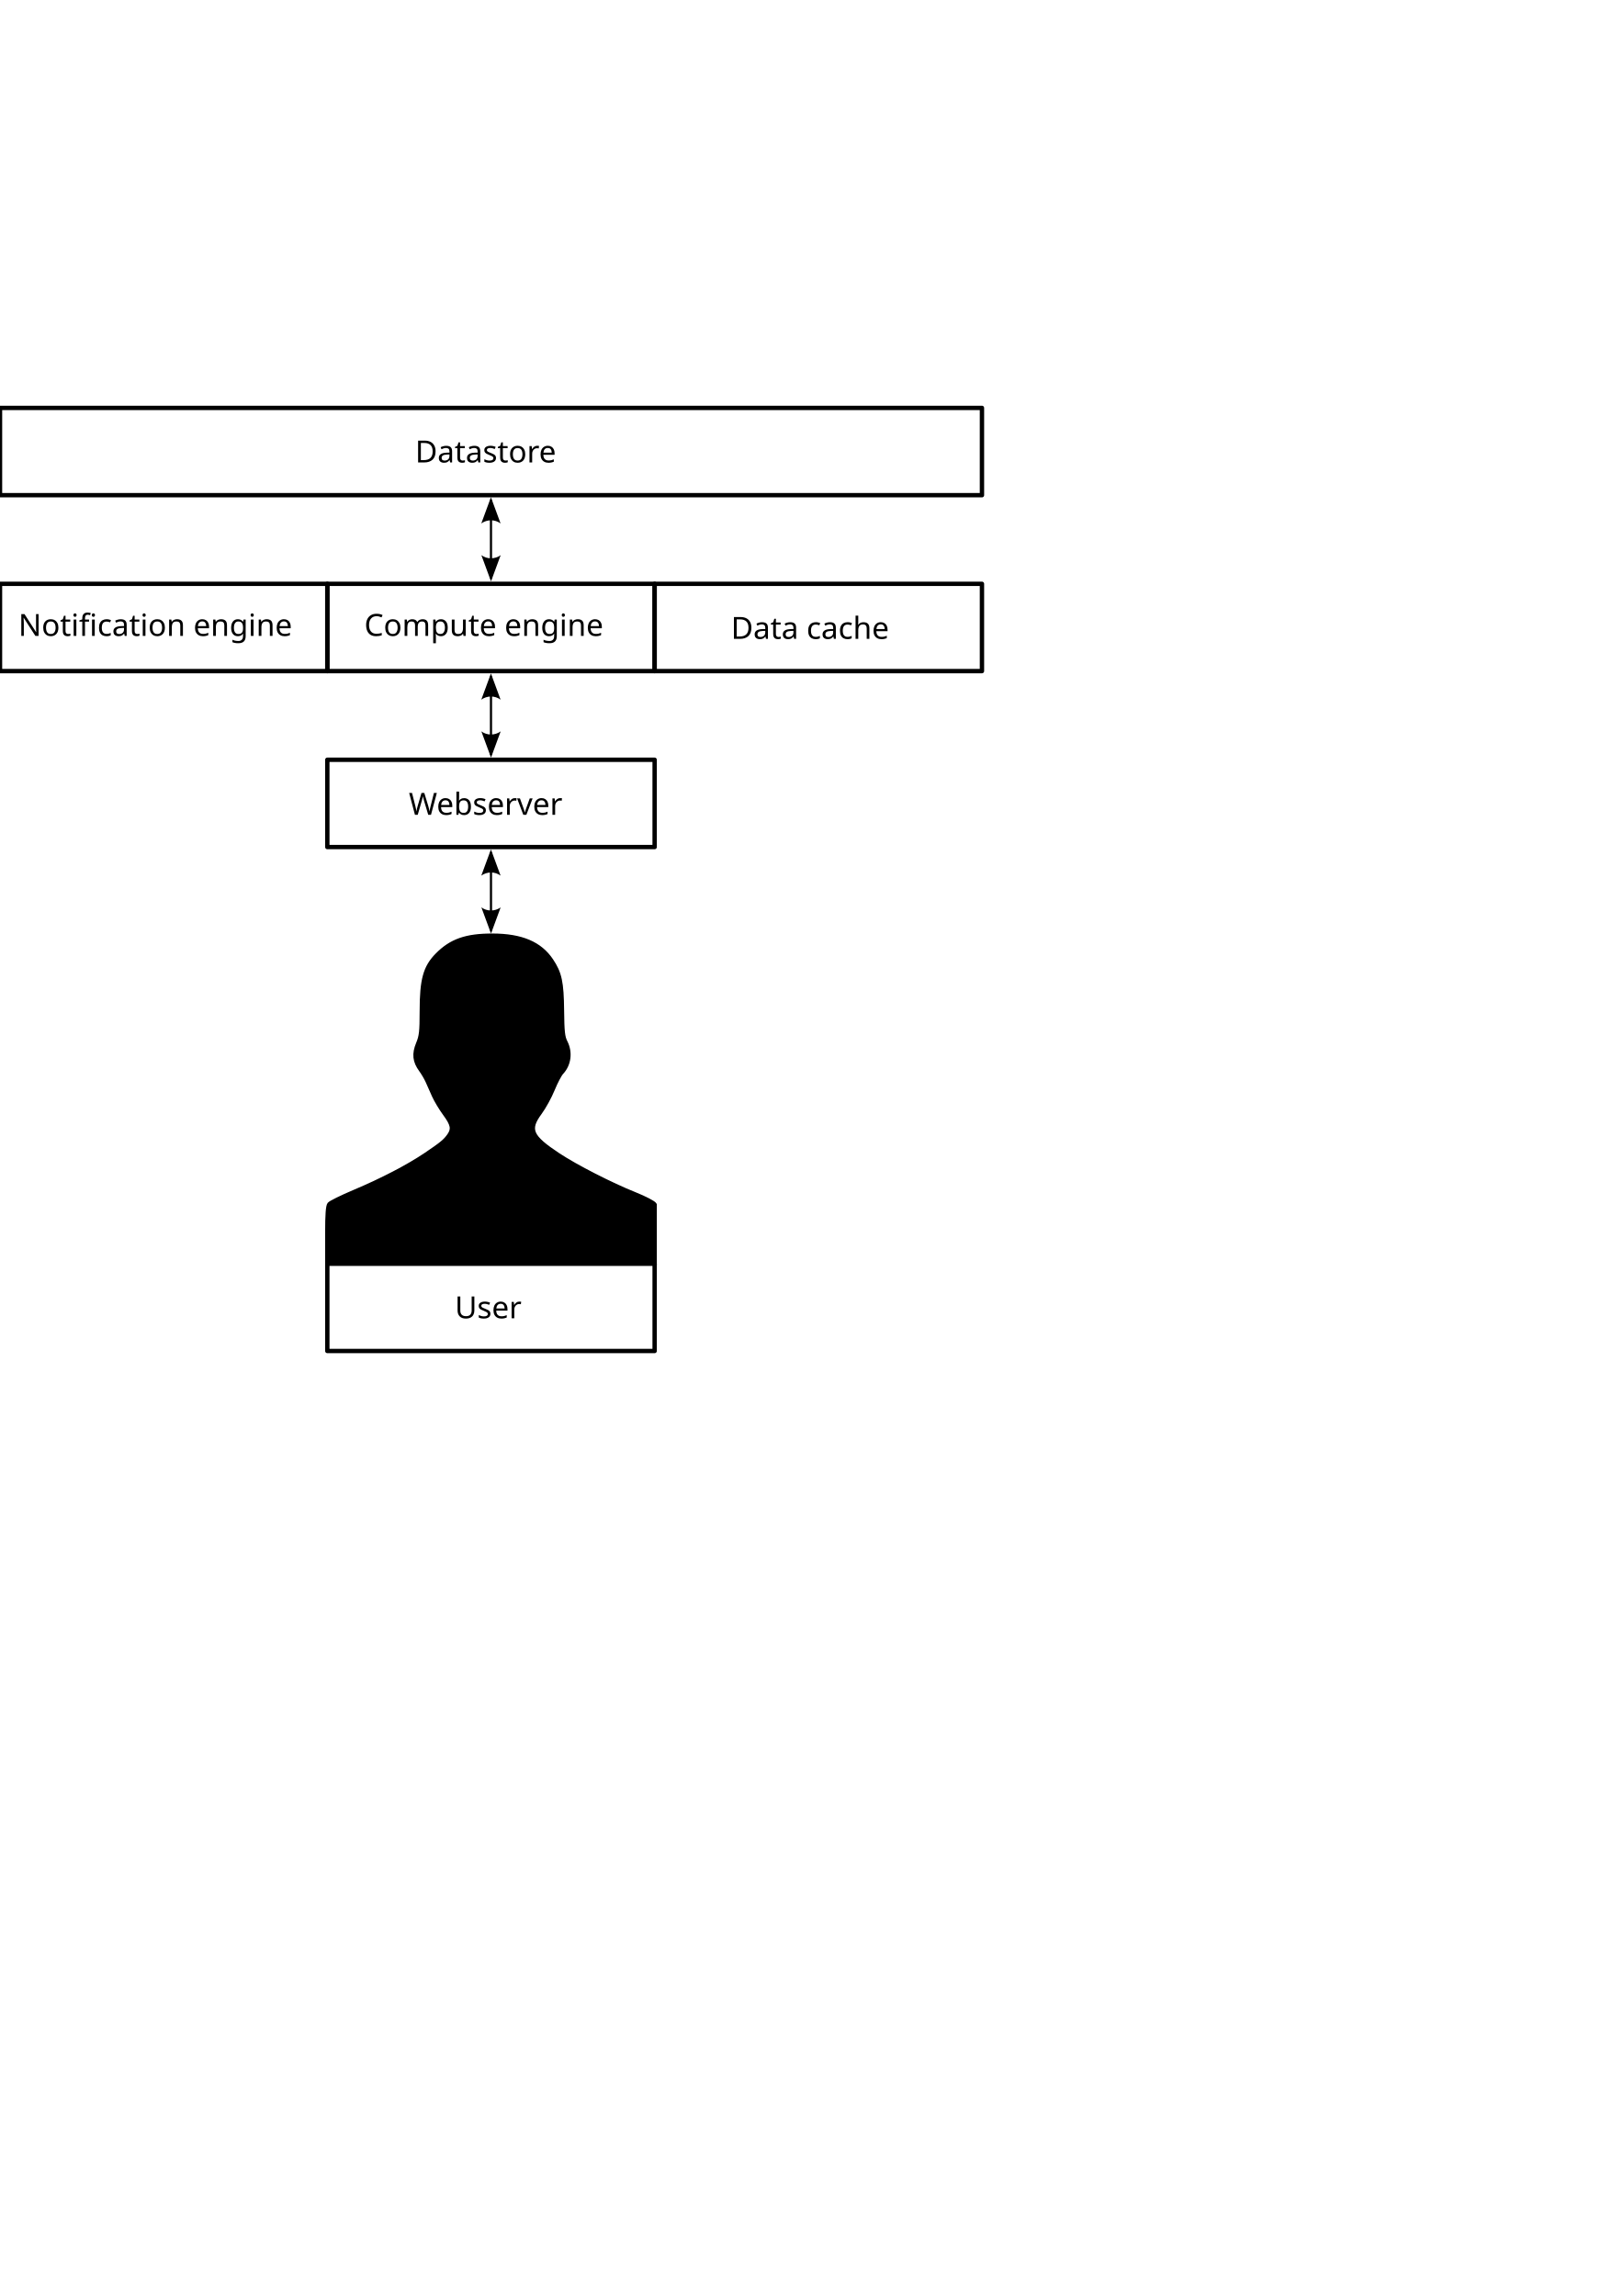
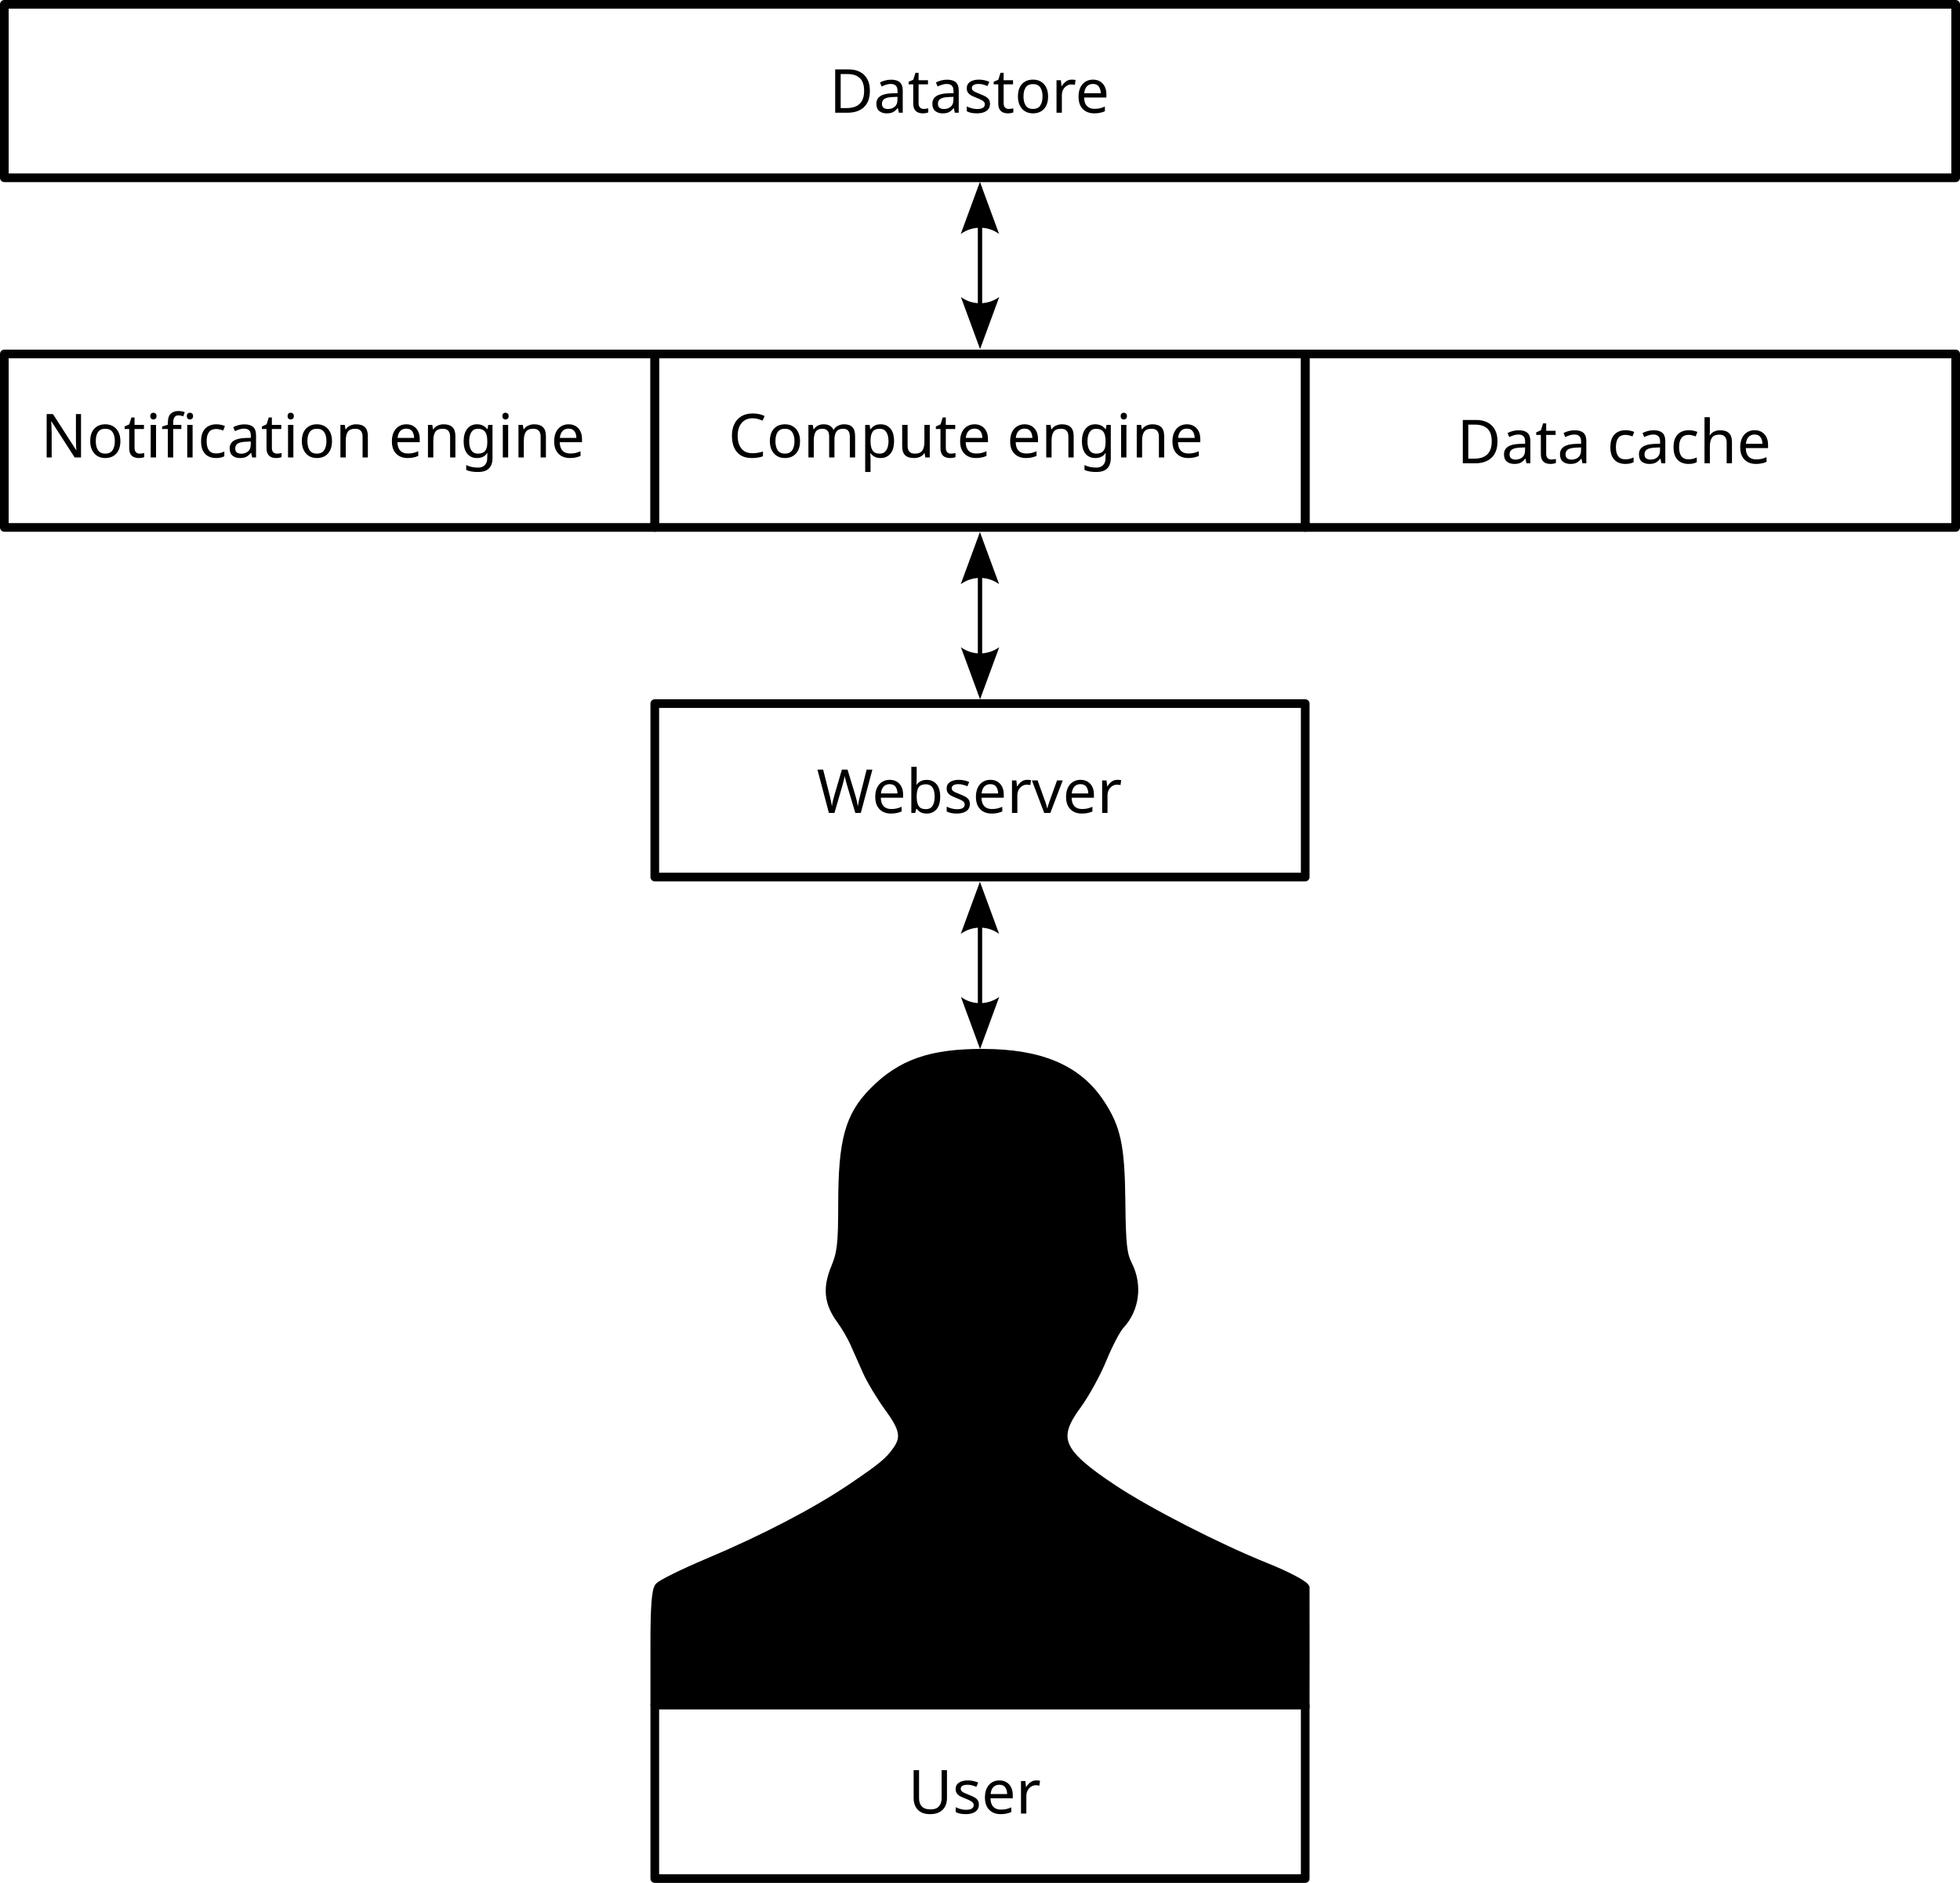
- <svg xmlns="http://www.w3.org/2000/svg" width="744.094" height="1052.362" id="svg2" version="1.1">
+ <svg xmlns="http://www.w3.org/2000/svg" width="452" height="434.259" id="svg2" version="1.1">
  <defs id="defs4">
-     <marker orient="auto" refY="0.0" refX="0.0" id="Arrow2Lstart" style="overflow:visible">
-       <path id="path3941" style="fill-rule:evenodd;stroke-width:0.625;stroke-linejoin:round" d="M 8.719,4.034 L -2.207,0.016 L 8.719,-4.002 C 6.973,-1.63 6.983,1.616 8.719,4.034 z " transform="scale(1.1) translate(1,0)" />
+     <marker orient="auto" refY="0" refX="0" id="Arrow2Lstart" style="overflow:visible">
+       <path id="path3941" style="fill-rule:evenodd;stroke-width:0.625;stroke-linejoin:round" d="M 8.719,4.034 -2.207,0.016 8.719,-4.002 c -1.745,2.372 -1.735,5.617 -6e-7,8.035 z" transform="matrix(1.1,0,0,1.1,1.1,0)" />
    </marker>
-     <marker orient="auto" refY="0.0" refX="0.0" id="Arrow2Lend" style="overflow:visible;">
-       <path id="path3944" style="fill-rule:evenodd;stroke-width:0.625;stroke-linejoin:round;" d="M 8.719,4.034 L -2.207,0.016 L 8.719,-4.002 C 6.973,-1.63 6.983,1.616 8.719,4.034 z " transform="scale(1.1) rotate(180) translate(1,0)" />
+     <marker orient="auto" refY="0" refX="0" id="Arrow2Lend" style="overflow:visible">
+       <path id="path3944" style="fill-rule:evenodd;stroke-width:0.625;stroke-linejoin:round" d="M 8.719,4.034 -2.207,0.016 8.719,-4.002 c -1.745,2.372 -1.735,5.617 -6e-7,8.035 z" transform="matrix(-1.1,0,0,-1.1,-1.1,0)" />
    </marker>
-     <marker orient="auto" refY="0.0" refX="0.0" id="Arrow1Lstart" style="overflow:visible">
-       <path id="path3923" d="M 0.0,0.0 L 5.0,-5.0 L -12.5,0.0 L 5.0,5.0 L 0.0,0.0 z " style="fill-rule:evenodd;stroke:#000000;stroke-width:1.0pt" transform="scale(0.8) translate(12.5,0)" />
+     <marker orient="auto" refY="0" refX="0" id="Arrow1Lstart" style="overflow:visible">
+       <path id="path3923" d="M 0,0 5,-5 -12.5,0 5,5 0,0 z" style="fill-rule:evenodd;stroke:#000000;stroke-width:1pt" transform="matrix(0.8,0,0,0.8,10,0)" />
    </marker>
-     <marker orient="auto" refY="0.0" refX="0.0" id="Arrow1Lend" style="overflow:visible;">
-       <path id="path3926" d="M 0.0,0.0 L 5.0,-5.0 L -12.5,0.0 L 5.0,5.0 L 0.0,0.0 z " style="fill-rule:evenodd;stroke:#000000;stroke-width:1.0pt;" transform="scale(0.8) rotate(180) translate(12.5,0)" />
+     <marker orient="auto" refY="0" refX="0" id="Arrow1Lend" style="overflow:visible">
+       <path id="path3926" d="M 0,0 5,-5 -12.5,0 5,5 0,0 z" style="fill-rule:evenodd;stroke:#000000;stroke-width:1pt" transform="matrix(-0.8,0,0,-0.8,-10,0)" />
    </marker>
    <marker orient="auto" refY="0" refX="0" id="Arrow2Lstart-0" style="overflow:visible">
      <path id="path3941-1" style="fill-rule:evenodd;stroke-width:0.625;stroke-linejoin:round" d="M 8.719,4.034 -2.207,0.016 8.719,-4.002 c -1.745,2.372 -1.735,5.617 -6e-7,8.035 z" transform="matrix(1.1,0,0,1.1,1.1,0)" />
    </marker>
    <marker orient="auto" refY="0" refX="0" id="Arrow2Lend-3" style="overflow:visible">
      <path id="path3944-9" style="fill-rule:evenodd;stroke-width:0.625;stroke-linejoin:round" d="M 8.719,4.034 -2.207,0.016 8.719,-4.002 c -1.745,2.372 -1.735,5.617 -6e-7,8.035 z" transform="matrix(-1.1,0,0,-1.1,-1.1,0)" />
    </marker>
    <marker orient="auto" refY="0" refX="0" id="Arrow2Lstart-06" style="overflow:visible">
      <path id="path3941-3" style="fill-rule:evenodd;stroke-width:0.625;stroke-linejoin:round" d="M 8.719,4.034 -2.207,0.016 8.719,-4.002 c -1.745,2.372 -1.735,5.617 -6e-7,8.035 z" transform="matrix(1.1,0,0,1.1,1.1,0)" />
    </marker>
    <marker orient="auto" refY="0" refX="0" id="Arrow2Lend-1" style="overflow:visible">
      <path id="path3944-3" style="fill-rule:evenodd;stroke-width:0.625;stroke-linejoin:round" d="M 8.719,4.034 -2.207,0.016 8.719,-4.002 c -1.745,2.372 -1.735,5.617 -6e-7,8.035 z" transform="matrix(-1.1,0,0,-1.1,-1.1,0)" />
    </marker>
  </defs>
-   <g id="layer1">
+   <g id="layer1" transform="translate(1,-185.9608)">
    <g id="g3912" transform="translate(0,-1.5258789e-5)">
      <text id="text2985" y="211.965" x="190.246" style="font-size:14px;font-style:normal;font-weight:normal;line-height:125%;letter-spacing:0px;word-spacing:0px;fill:#000000;fill-opacity:1;stroke:none;font-family:Sans" xml:space="preserve">
        <tspan y="211.965" x="190.246" id="tspan2987">Datastore</tspan>
      </text>
      <rect y="186.961" x="0" height="40" width="450" id="rect2989" style="fill:none;stroke:#000000;stroke-width:2;stroke-linecap:round;stroke-linejoin:round;stroke-miterlimit:4;stroke-opacity:1;stroke-dasharray:none" />
    </g>
    <g id="g3907" transform="translate(0,3.153381)">
      <text id="text3763" y="370.301" x="187.341" style="font-size:14px;font-style:normal;font-weight:normal;line-height:125%;letter-spacing:0px;word-spacing:0px;fill:#000000;fill-opacity:1;stroke:none;font-family:Sans" xml:space="preserve">
        <tspan y="370.301" x="187.341" id="tspan3765">Webserver</tspan>
      </text>
      <rect y="345.082" x="150" height="40" width="150" id="rect3788-8" style="fill:none;stroke:#000000;stroke-width:2;stroke-linecap:round;stroke-linejoin:round;stroke-miterlimit:4;stroke-opacity:1;stroke-dasharray:none" />
    </g>
    <g id="g3896" transform="translate(0,4.099365)">
      <text id="text3759" y="287.361" x="166.929" style="font-size:14px;font-style:normal;font-weight:normal;line-height:125%;letter-spacing:0px;word-spacing:0px;fill:#000000;fill-opacity:1;stroke:none;font-family:Sans" xml:space="preserve">
        <tspan y="287.361" x="166.929" id="tspan3761">Compute engine</tspan>
      </text>
      <text id="text3763-8" y="287.361" x="8.404" style="font-size:14px;font-style:normal;font-weight:normal;line-height:125%;letter-spacing:0px;word-spacing:0px;fill:#000000;fill-opacity:1;stroke:none;font-family:Sans" xml:space="preserve">
        <tspan y="287.361" x="8.404" id="tspan3765-7">Notification engine</tspan>
      </text>
      <rect y="263.499" x="150" height="40" width="150" id="rect3788" style="fill:none;stroke:#000000;stroke-width:2;stroke-linecap:round;stroke-linejoin:round;stroke-miterlimit:4;stroke-opacity:1;stroke-dasharray:none" />
      <text id="text3790" y="288.718" x="334.982" style="font-size:14px;font-style:normal;font-weight:normal;line-height:125%;letter-spacing:0px;word-spacing:0px;fill:#000000;fill-opacity:1;stroke:none;font-family:Sans" xml:space="preserve">
        <tspan y="288.718" x="334.982" id="tspan3792">Data cache</tspan>
      </text>
      <rect y="263.499" x="300" height="40" width="150" id="rect3788-9" style="fill:none;stroke:#000000;stroke-width:2;stroke-linecap:round;stroke-linejoin:round;stroke-miterlimit:4;stroke-opacity:1;stroke-dasharray:none" />
      <rect y="263.499" x="0" height="40" width="150" id="rect3788-6" style="fill:none;stroke:#000000;stroke-width:2;stroke-linecap:round;stroke-linejoin:round;stroke-miterlimit:4;stroke-opacity:1;stroke-dasharray:none" />
    </g>
    <g id="g3890" transform="translate(0,24)">
      <text id="text3851" y="580.223" x="208.43" style="font-size:14px;font-style:normal;font-weight:normal;line-height:125%;letter-spacing:0px;word-spacing:0px;fill:#000000;fill-opacity:1;stroke:none;font-family:Sans" xml:space="preserve">
        <tspan y="580.223" x="208.43" id="tspan3853">User</tspan>
      </text>
      <rect y="555.219" x="150" height="40" width="150" id="rect3788-8-2" style="fill:none;stroke:#000000;stroke-width:2;stroke-linecap:round;stroke-linejoin:round;stroke-miterlimit:4;stroke-opacity:1;stroke-dasharray:none" />
      <path id="path3884" d="m 150,554.296 0,-13.357 c 0,-8.26 0.289,-12.141 0.966,-12.992 0.531,-0.667 5.663,-3.196 11.403,-5.618 12.807,-5.404 24.671,-11.58 32.856,-17.101 7.225,-4.874 8.851,-6.219 10.654,-8.811 2.037,-2.929 1.622,-5.029 -1.956,-9.907 -1.807,-2.463 -4.057,-6.204 -4.999,-8.313 -0.942,-2.109 -2.25,-5.051 -2.905,-6.539 -0.655,-1.488 -2.05,-3.875 -3.099,-5.305 -2.868,-3.907 -3.228,-7.294 -1.276,-12.005 1.414,-3.411 1.651,-5.526 1.659,-14.788 0.012,-14.551 1.558,-20.188 7.075,-25.801 6.393,-6.505 13.287,-8.918 25.385,-8.885 13.175,0.035 21.678,3.642 26.857,11.392 3.884,5.812 4.767,9.95 4.905,22.989 0.102,9.632 0.366,12.049 1.574,14.42 2.378,4.665 1.668,10.193 -1.782,13.877 -0.872,0.931 -2.711,4.442 -4.086,7.803 -1.376,3.361 -4.01,8.153 -5.854,10.649 -5.715,7.736 -4.283,11.029 8.456,19.448 8.111,5.36 24.143,13.559 35.085,17.944 4.638,1.858 8.666,3.961 9.084,4.74 0.037,5.138 0,26.899 0,26.899 z" style="fill:#000000;stroke:#000000;stroke-width:2;stroke-miterlimit:4;stroke-opacity:1;stroke-dasharray:none" />
    </g>
    <path style="fill:none;stroke:#000000;stroke-width:1px;stroke-linecap:butt;stroke-linejoin:miter;stroke-opacity:1;marker-start:url(#Arrow2Lstart);marker-mid:none;marker-end:url(#Arrow2Lend)" d="m 225,229.226 0,35.926" id="path3917" />
    <path style="fill:none;stroke:#000000;stroke-width:1px;stroke-linecap:butt;stroke-linejoin:miter;stroke-opacity:1;marker-start:url(#Arrow2Lstart);marker-mid:none;marker-end:url(#Arrow2Lend)" d="m 225,309.993 0,35.926" id="path3917-2" />
    <path style="fill:none;stroke:#000000;stroke-width:1px;stroke-linecap:butt;stroke-linejoin:miter;stroke-opacity:1;marker-start:url(#Arrow2Lstart);marker-mid:none;marker-end:url(#Arrow2Lend)" d="m 225,390.649 0,35.926" id="path3917-3" />
  </g>
</svg>
